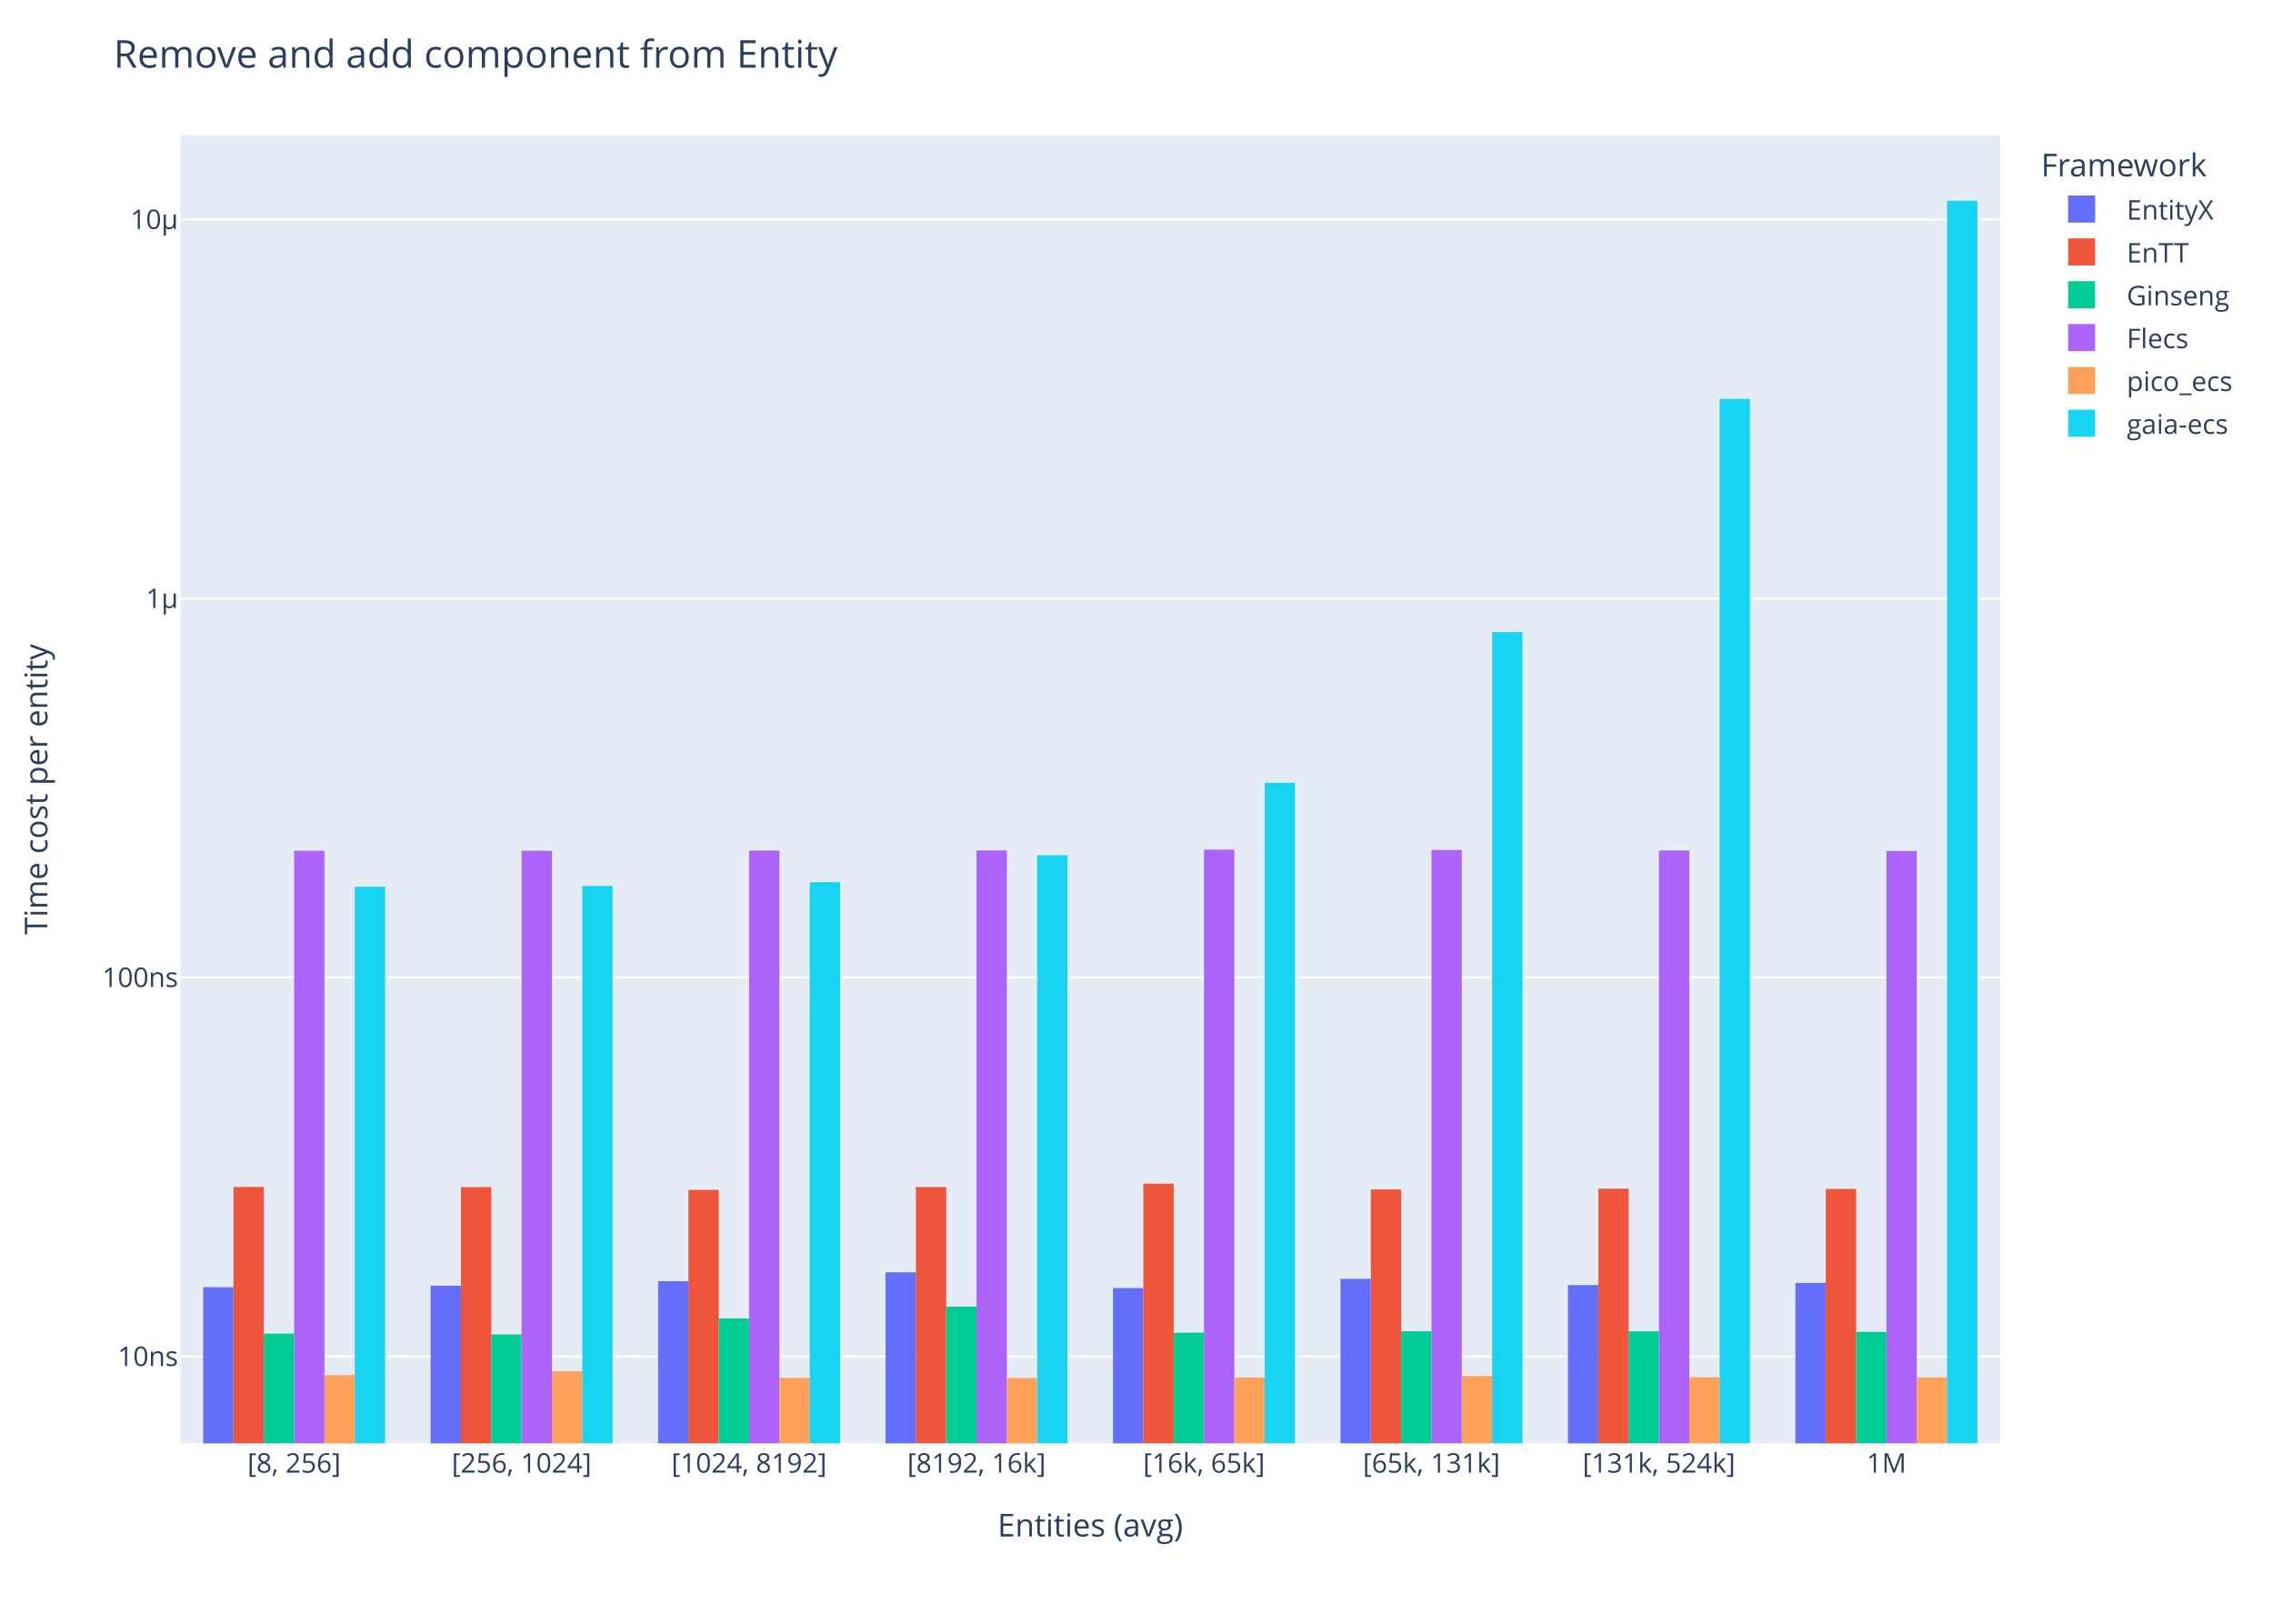
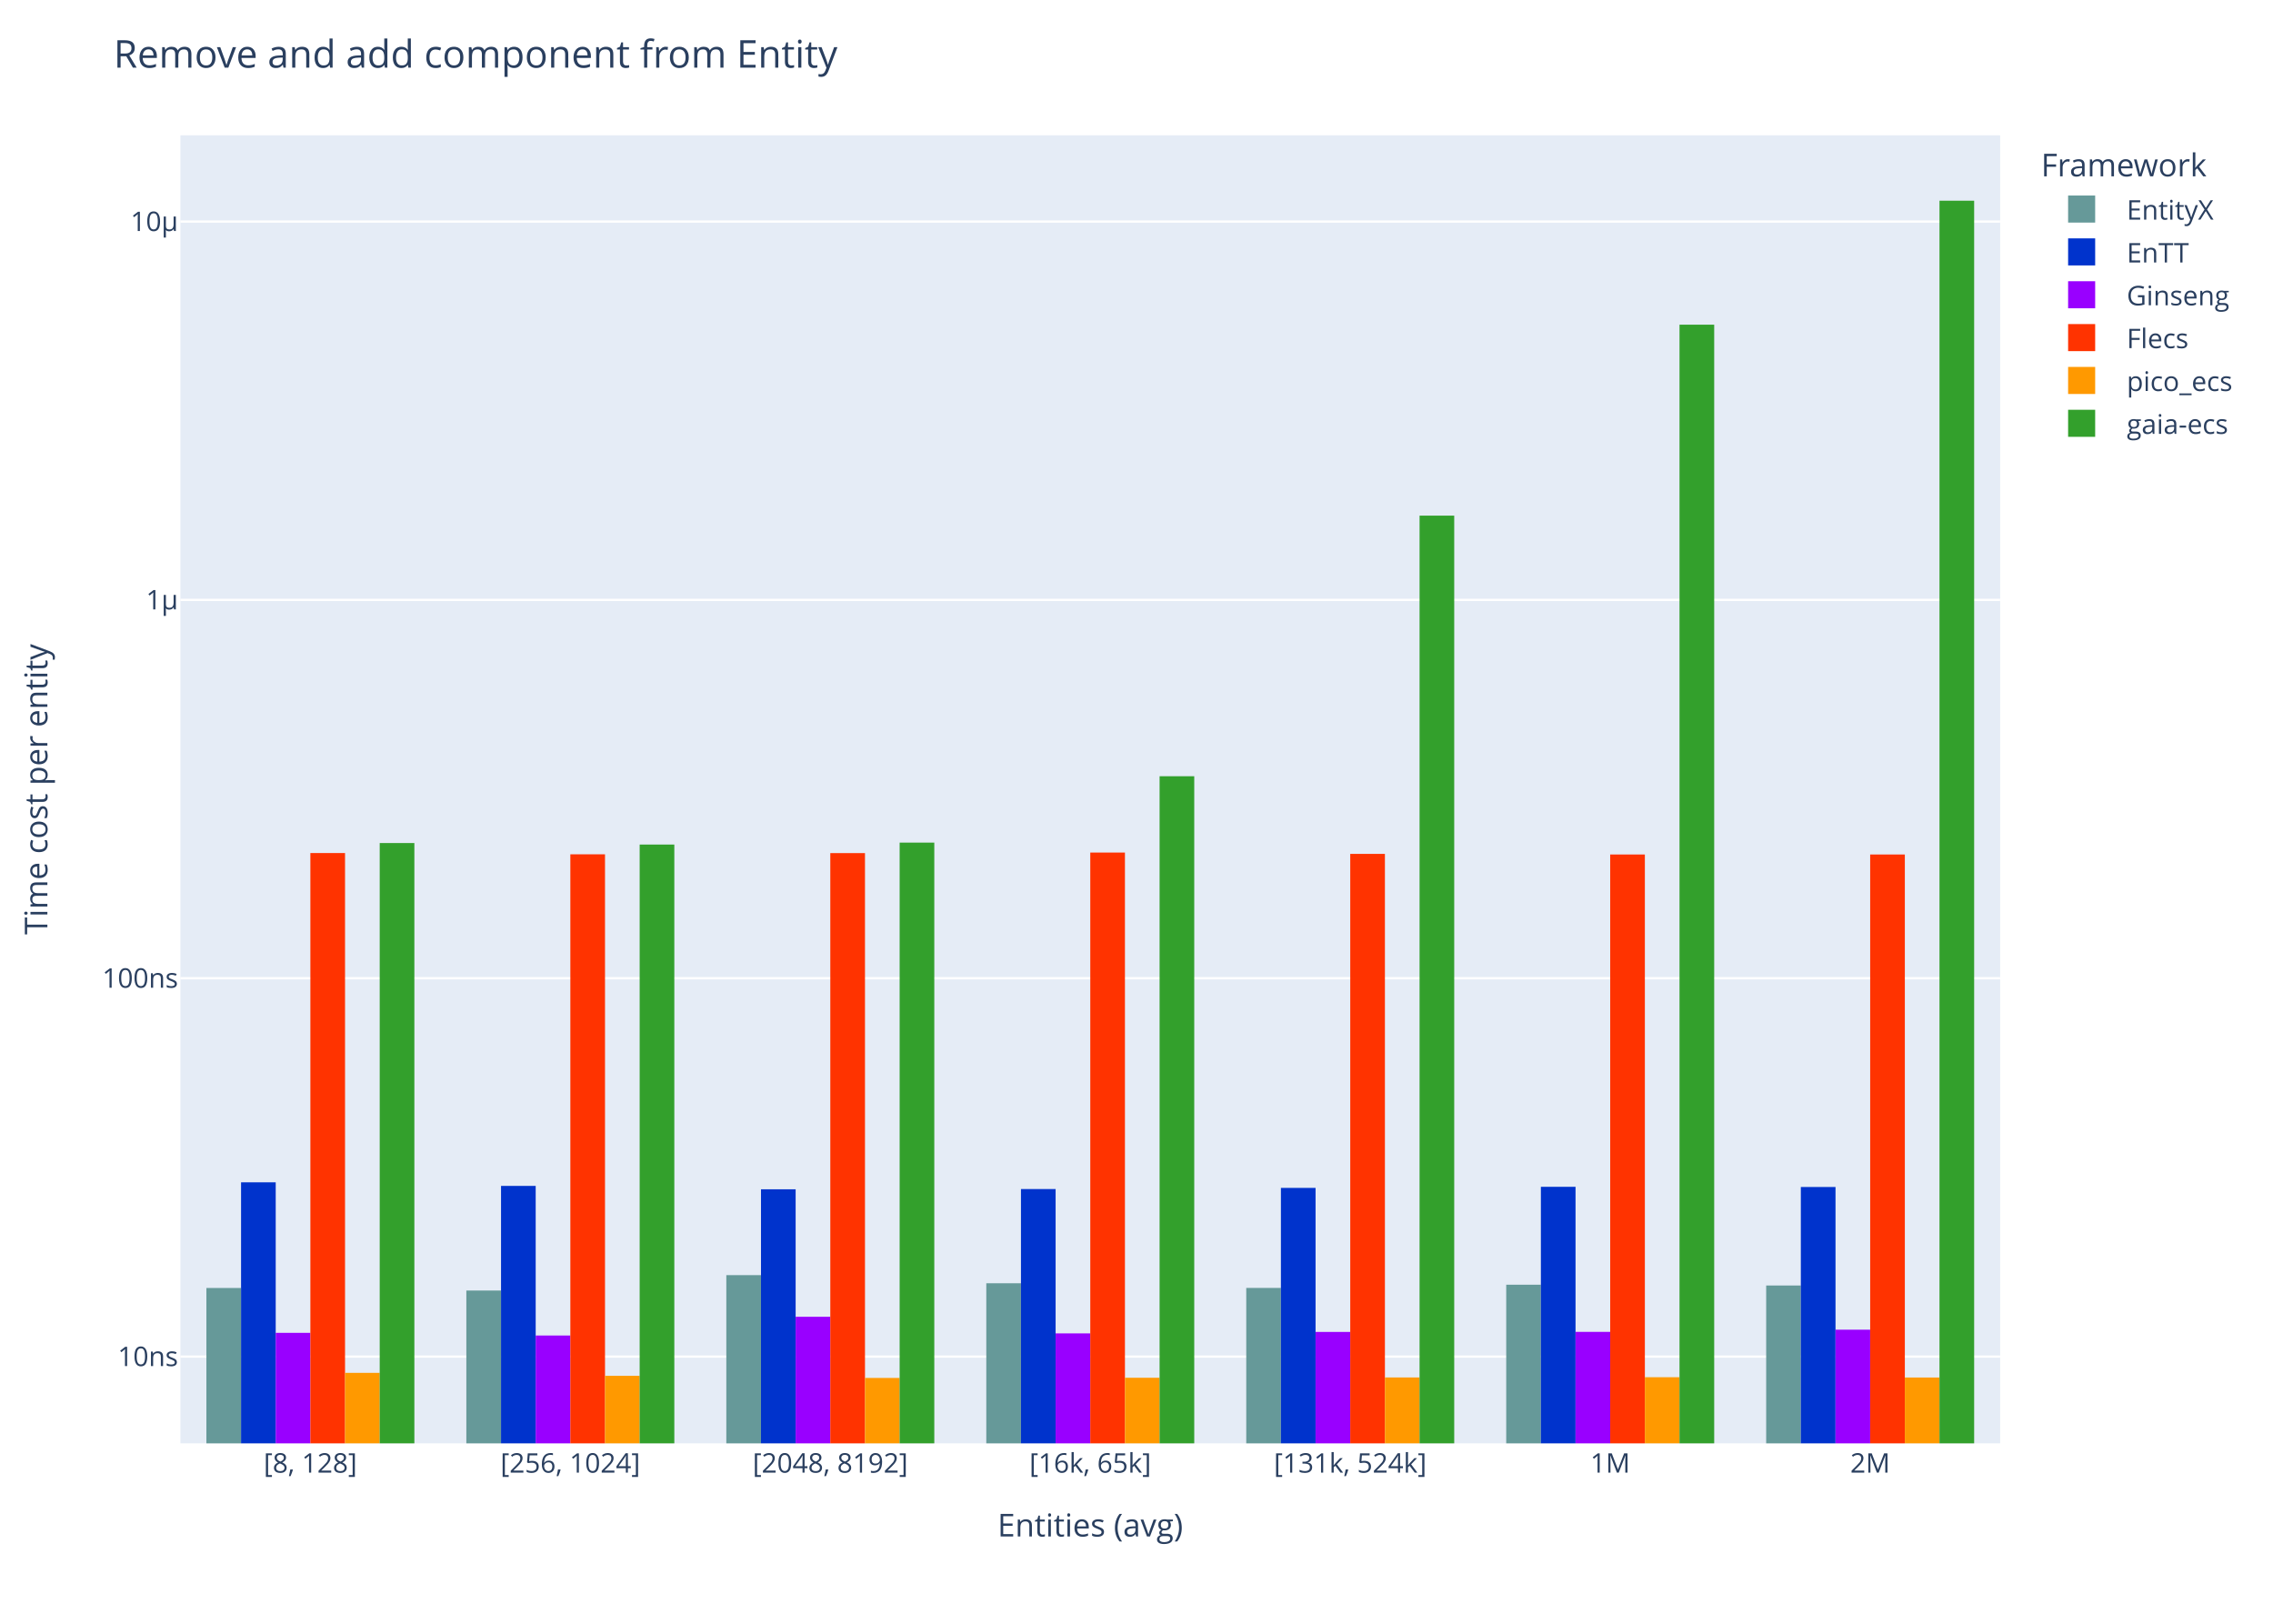
<svg xmlns="http://www.w3.org/2000/svg" class="main-svg" width="1008" height="720" style="" viewBox="0 0 1008 720">
  <rect x="0" y="0" width="1008" height="720" style="fill: rgb(255, 255, 255); fill-opacity: 1;" />
-   <defs id="defs-c29422">
+   <defs id="defs-b2b022">
    <g class="clips">
-       <clipPath id="clipc29422xyplot" class="plotclip">
+       <clipPath id="clipb2b022xyplot" class="plotclip">
        <rect width="807" height="580" />
      </clipPath>
-       <clipPath class="axesclip" id="clipc29422x">
+       <clipPath class="axesclip" id="clipb2b022x">
        <rect x="80" y="0" width="807" height="720" />
      </clipPath>
-       <clipPath class="axesclip" id="clipc29422y">
+       <clipPath class="axesclip" id="clipb2b022y">
        <rect x="0" y="60" width="1008" height="580" />
      </clipPath>
-       <clipPath class="axesclip" id="clipc29422xy">
+       <clipPath class="axesclip" id="clipb2b022xy">
        <rect x="80" y="60" width="807" height="580" />
      </clipPath>
    </g>
    <g class="gradients" />
    <g class="patterns" />
  </defs>
  <g class="bglayer">
    <rect class="bg" x="80" y="60" width="807" height="580" style="fill: rgb(229, 236, 246); fill-opacity: 1; stroke-width: 0;" />
  </g>
  <g class="layer-below">
    <g class="imagelayer" />
    <g class="shapelayer" />
  </g>
  <g class="cartesianlayer">
    <g class="subplot xy">
      <g class="layer-subplot">
        <g class="shapelayer" />
        <g class="imagelayer" />
      </g>
      <g class="minor-gridlayer">
        <g class="x" />
        <g class="y" />
      </g>
      <g class="gridlayer">
        <g class="x" />
        <g class="y">
-           <path class="ygrid crisp" transform="translate(0,601.5)" d="M80,0h807" style="stroke: rgb(255, 255, 255); stroke-opacity: 1; stroke-width: 1px;" />
-           <path class="ygrid crisp" transform="translate(0,433.44)" d="M80,0h807" style="stroke: rgb(255, 255, 255); stroke-opacity: 1; stroke-width: 1px;" />
-           <path class="ygrid crisp" transform="translate(0,265.39)" d="M80,0h807" style="stroke: rgb(255, 255, 255); stroke-opacity: 1; stroke-width: 1px;" />
-           <path class="ygrid crisp" transform="translate(0,97.33)" d="M80,0h807" style="stroke: rgb(255, 255, 255); stroke-opacity: 1; stroke-width: 1px;" />
+           <path class="ygrid crisp" transform="translate(0,601.54)" d="M80,0h807" style="stroke: rgb(255, 255, 255); stroke-opacity: 1; stroke-width: 1px;" />
+           <path class="ygrid crisp" transform="translate(0,433.77)" d="M80,0h807" style="stroke: rgb(255, 255, 255); stroke-opacity: 1; stroke-width: 1px;" />
+           <path class="ygrid crisp" transform="translate(0,266.01)" d="M80,0h807" style="stroke: rgb(255, 255, 255); stroke-opacity: 1; stroke-width: 1px;" />
+           <path class="ygrid crisp" transform="translate(0,98.24)" d="M80,0h807" style="stroke: rgb(255, 255, 255); stroke-opacity: 1; stroke-width: 1px;" />
        </g>
      </g>
      <g class="zerolinelayer" />
      <path class="xlines-below" />
      <path class="ylines-below" />
      <g class="overlines-below" />
      <g class="xaxislayer-below" />
      <g class="yaxislayer-below" />
      <g class="overaxes-below" />
-       <g class="plot" transform="translate(80,60)" clip-path="url(#clipc29422xyplot)">
+       <g class="plot" transform="translate(80,60)" clip-path="url(#clipb2b022xyplot)">
        <g class="barlayer mlayer">
          <g class="trace bars" style="opacity: 1;">
            <g class="points">
              <g class="point">
-                 <path d="M10.09,6090V510.78H23.54V6090Z" style="vector-effect: none; opacity: 1; stroke-width: 0px; fill: rgb(99, 110, 250); fill-opacity: 1;" />
-               </g>
-               <g class="point">
-                 <path d="M110.96,6090V510.13H124.41V6090Z" style="vector-effect: none; opacity: 1; stroke-width: 0px; fill: rgb(99, 110, 250); fill-opacity: 1;" />
-               </g>
-               <g class="point">
-                 <path d="M211.84,6090V508.1H225.29V6090Z" style="vector-effect: none; opacity: 1; stroke-width: 0px; fill: rgb(99, 110, 250); fill-opacity: 1;" />
-               </g>
-               <g class="point">
-                 <path d="M312.71,6090V504.17H326.16V6090Z" style="vector-effect: none; opacity: 1; stroke-width: 0px; fill: rgb(99, 110, 250); fill-opacity: 1;" />
-               </g>
-               <g class="point">
-                 <path d="M413.59,6090V511.15H427.04V6090Z" style="vector-effect: none; opacity: 1; stroke-width: 0px; fill: rgb(99, 110, 250); fill-opacity: 1;" />
-               </g>
-               <g class="point">
-                 <path d="M514.46,6090V507.05H527.91V6090Z" style="vector-effect: none; opacity: 1; stroke-width: 0px; fill: rgb(99, 110, 250); fill-opacity: 1;" />
-               </g>
-               <g class="point">
-                 <path d="M615.34,6090V509.84H628.79V6090Z" style="vector-effect: none; opacity: 1; stroke-width: 0px; fill: rgb(99, 110, 250); fill-opacity: 1;" />
-               </g>
-               <g class="point">
-                 <path d="M716.21,6090V508.88H729.66V6090Z" style="vector-effect: none; opacity: 1; stroke-width: 0px; fill: rgb(99, 110, 250); fill-opacity: 1;" />
-               </g>
-             </g>
-           </g>
-           <g class="trace bars" style="opacity: 1;">
-             <g class="points">
-               <g class="point">
-                 <path d="M23.54,6090V466.31H36.99V6090Z" style="vector-effect: none; opacity: 1; stroke-width: 0px; fill: rgb(239, 85, 59); fill-opacity: 1;" />
-               </g>
-               <g class="point">
-                 <path d="M124.41,6090V466.39H137.86V6090Z" style="vector-effect: none; opacity: 1; stroke-width: 0px; fill: rgb(239, 85, 59); fill-opacity: 1;" />
-               </g>
-               <g class="point">
-                 <path d="M225.29,6090V467.6H238.74V6090Z" style="vector-effect: none; opacity: 1; stroke-width: 0px; fill: rgb(239, 85, 59); fill-opacity: 1;" />
-               </g>
-               <g class="point">
-                 <path d="M326.16,6090V466.37H339.61V6090Z" style="vector-effect: none; opacity: 1; stroke-width: 0px; fill: rgb(239, 85, 59); fill-opacity: 1;" />
-               </g>
-               <g class="point">
-                 <path d="M427.04,6090V464.85H440.49V6090Z" style="vector-effect: none; opacity: 1; stroke-width: 0px; fill: rgb(239, 85, 59); fill-opacity: 1;" />
-               </g>
-               <g class="point">
-                 <path d="M527.91,6090V467.45H541.36V6090Z" style="vector-effect: none; opacity: 1; stroke-width: 0px; fill: rgb(239, 85, 59); fill-opacity: 1;" />
-               </g>
-               <g class="point">
-                 <path d="M628.79,6090V467.09H642.24V6090Z" style="vector-effect: none; opacity: 1; stroke-width: 0px; fill: rgb(239, 85, 59); fill-opacity: 1;" />
-               </g>
-               <g class="point">
-                 <path d="M729.66,6090V467.19H743.11V6090Z" style="vector-effect: none; opacity: 1; stroke-width: 0px; fill: rgb(239, 85, 59); fill-opacity: 1;" />
-               </g>
-             </g>
-           </g>
-           <g class="trace bars" style="opacity: 1;">
-             <g class="points">
-               <g class="point">
-                 <path d="M36.99,6090V531.36H50.44V6090Z" style="vector-effect: none; opacity: 1; stroke-width: 0px; fill: rgb(0, 204, 150); fill-opacity: 1;" />
-               </g>
-               <g class="point">
-                 <path d="M137.86,6090V531.71H151.31V6090Z" style="vector-effect: none; opacity: 1; stroke-width: 0px; fill: rgb(0, 204, 150); fill-opacity: 1;" />
-               </g>
-               <g class="point">
-                 <path d="M238.74,6090V524.6H252.19V6090Z" style="vector-effect: none; opacity: 1; stroke-width: 0px; fill: rgb(0, 204, 150); fill-opacity: 1;" />
-               </g>
-               <g class="point">
-                 <path d="M339.61,6090V519.42H353.06V6090Z" style="vector-effect: none; opacity: 1; stroke-width: 0px; fill: rgb(0, 204, 150); fill-opacity: 1;" />
-               </g>
-               <g class="point">
-                 <path d="M440.49,6090V530.93H453.94V6090Z" style="vector-effect: none; opacity: 1; stroke-width: 0px; fill: rgb(0, 204, 150); fill-opacity: 1;" />
-               </g>
-               <g class="point">
-                 <path d="M541.36,6090V530.28H554.81V6090Z" style="vector-effect: none; opacity: 1; stroke-width: 0px; fill: rgb(0, 204, 150); fill-opacity: 1;" />
-               </g>
-               <g class="point">
-                 <path d="M642.24,6090V530.31H655.69V6090Z" style="vector-effect: none; opacity: 1; stroke-width: 0px; fill: rgb(0, 204, 150); fill-opacity: 1;" />
-               </g>
-               <g class="point">
-                 <path d="M743.11,6090V530.57H756.56V6090Z" style="vector-effect: none; opacity: 1; stroke-width: 0px; fill: rgb(0, 204, 150); fill-opacity: 1;" />
-               </g>
-             </g>
-           </g>
-           <g class="trace bars" style="opacity: 1;">
-             <g class="points">
-               <g class="point">
-                 <path d="M50.44,6090V317.24H63.89V6090Z" style="vector-effect: none; opacity: 1; stroke-width: 0px; fill: rgb(171, 99, 250); fill-opacity: 1;" />
-               </g>
-               <g class="point">
-                 <path d="M151.31,6090V317.26H164.76V6090Z" style="vector-effect: none; opacity: 1; stroke-width: 0px; fill: rgb(171, 99, 250); fill-opacity: 1;" />
-               </g>
-               <g class="point">
-                 <path d="M252.19,6090V317.16H265.64V6090Z" style="vector-effect: none; opacity: 1; stroke-width: 0px; fill: rgb(171, 99, 250); fill-opacity: 1;" />
-               </g>
-               <g class="point">
-                 <path d="M353.06,6090V317.09H366.51V6090Z" style="vector-effect: none; opacity: 1; stroke-width: 0px; fill: rgb(171, 99, 250); fill-opacity: 1;" />
-               </g>
-               <g class="point">
-                 <path d="M453.94,6090V316.76H467.39V6090Z" style="vector-effect: none; opacity: 1; stroke-width: 0px; fill: rgb(171, 99, 250); fill-opacity: 1;" />
-               </g>
-               <g class="point">
-                 <path d="M554.81,6090V316.89H568.26V6090Z" style="vector-effect: none; opacity: 1; stroke-width: 0px; fill: rgb(171, 99, 250); fill-opacity: 1;" />
-               </g>
-               <g class="point">
-                 <path d="M655.69,6090V317.13H669.14V6090Z" style="vector-effect: none; opacity: 1; stroke-width: 0px; fill: rgb(171, 99, 250); fill-opacity: 1;" />
-               </g>
-               <g class="point">
-                 <path d="M756.56,6090V317.34H770.01V6090Z" style="vector-effect: none; opacity: 1; stroke-width: 0px; fill: rgb(171, 99, 250); fill-opacity: 1;" />
-               </g>
-             </g>
-           </g>
-           <g class="trace bars" style="opacity: 1;">
-             <g class="points">
-               <g class="point">
-                 <path d="M63.89,6090V549.77H77.34V6090Z" style="vector-effect: none; opacity: 1; stroke-width: 0px; fill: rgb(255, 161, 90); fill-opacity: 1;" />
-               </g>
-               <g class="point">
-                 <path d="M164.76,6090V548.05H178.21V6090Z" style="vector-effect: none; opacity: 1; stroke-width: 0px; fill: rgb(255, 161, 90); fill-opacity: 1;" />
-               </g>
-               <g class="point">
-                 <path d="M265.64,6090V550.99H279.09V6090Z" style="vector-effect: none; opacity: 1; stroke-width: 0px; fill: rgb(255, 161, 90); fill-opacity: 1;" />
-               </g>
-               <g class="point">
-                 <path d="M366.51,6090V551H379.96V6090Z" style="vector-effect: none; opacity: 1; stroke-width: 0px; fill: rgb(255, 161, 90); fill-opacity: 1;" />
-               </g>
-               <g class="point">
-                 <path d="M467.39,6090V550.85H480.84V6090Z" style="vector-effect: none; opacity: 1; stroke-width: 0px; fill: rgb(255, 161, 90); fill-opacity: 1;" />
-               </g>
-               <g class="point">
-                 <path d="M568.26,6090V550.16H581.71V6090Z" style="vector-effect: none; opacity: 1; stroke-width: 0px; fill: rgb(255, 161, 90); fill-opacity: 1;" />
-               </g>
-               <g class="point">
-                 <path d="M669.14,6090V550.69H682.59V6090Z" style="vector-effect: none; opacity: 1; stroke-width: 0px; fill: rgb(255, 161, 90); fill-opacity: 1;" />
-               </g>
-               <g class="point">
-                 <path d="M770.01,6090V550.76H783.46V6090Z" style="vector-effect: none; opacity: 1; stroke-width: 0px; fill: rgb(255, 161, 90); fill-opacity: 1;" />
-               </g>
-             </g>
-           </g>
-           <g class="trace bars" style="opacity: 1;">
-             <g class="points">
-               <g class="point">
-                 <path d="M77.34,6090V333.21H90.79V6090Z" style="vector-effect: none; opacity: 1; stroke-width: 0px; fill: rgb(25, 211, 243); fill-opacity: 1;" />
-               </g>
-               <g class="point">
-                 <path d="M178.21,6090V332.85H191.66V6090Z" style="vector-effect: none; opacity: 1; stroke-width: 0px; fill: rgb(25, 211, 243); fill-opacity: 1;" />
-               </g>
-               <g class="point">
-                 <path d="M279.09,6090V331.19H292.54V6090Z" style="vector-effect: none; opacity: 1; stroke-width: 0px; fill: rgb(25, 211, 243); fill-opacity: 1;" />
-               </g>
-               <g class="point">
-                 <path d="M379.96,6090V319.23H393.41V6090Z" style="vector-effect: none; opacity: 1; stroke-width: 0px; fill: rgb(25, 211, 243); fill-opacity: 1;" />
-               </g>
-               <g class="point">
-                 <path d="M480.84,6090V287.11H494.29V6090Z" style="vector-effect: none; opacity: 1; stroke-width: 0px; fill: rgb(25, 211, 243); fill-opacity: 1;" />
-               </g>
-               <g class="point">
-                 <path d="M581.71,6090V220.29H595.16V6090Z" style="vector-effect: none; opacity: 1; stroke-width: 0px; fill: rgb(25, 211, 243); fill-opacity: 1;" />
-               </g>
-               <g class="point">
-                 <path d="M682.59,6090V116.87H696.04V6090Z" style="vector-effect: none; opacity: 1; stroke-width: 0px; fill: rgb(25, 211, 243); fill-opacity: 1;" />
-               </g>
-               <g class="point">
-                 <path d="M783.46,6090V29H796.91V6090Z" style="vector-effect: none; opacity: 1; stroke-width: 0px; fill: rgb(25, 211, 243); fill-opacity: 1;" />
+                 <path d="M11.53,6090V511.13H26.9V6090Z" style="vector-effect: none; opacity: 1; stroke-width: 0px; fill: rgb(102, 153, 153); fill-opacity: 1;" />
+               </g>
+               <g class="point">
+                 <path d="M126.81,6090V512.24H142.19V6090Z" style="vector-effect: none; opacity: 1; stroke-width: 0px; fill: rgb(102, 153, 153); fill-opacity: 1;" />
+               </g>
+               <g class="point">
+                 <path d="M242.1,6090V505.42H257.47V6090Z" style="vector-effect: none; opacity: 1; stroke-width: 0px; fill: rgb(102, 153, 153); fill-opacity: 1;" />
+               </g>
+               <g class="point">
+                 <path d="M357.39,6090V509.02H372.76V6090Z" style="vector-effect: none; opacity: 1; stroke-width: 0px; fill: rgb(102, 153, 153); fill-opacity: 1;" />
+               </g>
+               <g class="point">
+                 <path d="M472.67,6090V511.08H488.04V6090Z" style="vector-effect: none; opacity: 1; stroke-width: 0px; fill: rgb(102, 153, 153); fill-opacity: 1;" />
+               </g>
+               <g class="point">
+                 <path d="M587.96,6090V509.66H603.33V6090Z" style="vector-effect: none; opacity: 1; stroke-width: 0px; fill: rgb(102, 153, 153); fill-opacity: 1;" />
+               </g>
+               <g class="point">
+                 <path d="M703.24,6090V510.03H718.61V6090Z" style="vector-effect: none; opacity: 1; stroke-width: 0px; fill: rgb(102, 153, 153); fill-opacity: 1;" />
+               </g>
+             </g>
+           </g>
+           <g class="trace bars" style="opacity: 1;">
+             <g class="points">
+               <g class="point">
+                 <path d="M26.9,6090V464.26H42.27V6090Z" style="vector-effect: none; opacity: 1; stroke-width: 0px; fill: rgb(0, 51, 204); fill-opacity: 1;" />
+               </g>
+               <g class="point">
+                 <path d="M142.19,6090V465.85H157.56V6090Z" style="vector-effect: none; opacity: 1; stroke-width: 0px; fill: rgb(0, 51, 204); fill-opacity: 1;" />
+               </g>
+               <g class="point">
+                 <path d="M257.47,6090V467.37H272.84V6090Z" style="vector-effect: none; opacity: 1; stroke-width: 0px; fill: rgb(0, 51, 204); fill-opacity: 1;" />
+               </g>
+               <g class="point">
+                 <path d="M372.76,6090V467.24H388.13V6090Z" style="vector-effect: none; opacity: 1; stroke-width: 0px; fill: rgb(0, 51, 204); fill-opacity: 1;" />
+               </g>
+               <g class="point">
+                 <path d="M488.04,6090V466.75H503.41V6090Z" style="vector-effect: none; opacity: 1; stroke-width: 0px; fill: rgb(0, 51, 204); fill-opacity: 1;" />
+               </g>
+               <g class="point">
+                 <path d="M603.33,6090V466.25H618.7V6090Z" style="vector-effect: none; opacity: 1; stroke-width: 0px; fill: rgb(0, 51, 204); fill-opacity: 1;" />
+               </g>
+               <g class="point">
+                 <path d="M718.61,6090V466.33H733.99V6090Z" style="vector-effect: none; opacity: 1; stroke-width: 0px; fill: rgb(0, 51, 204); fill-opacity: 1;" />
+               </g>
+             </g>
+           </g>
+           <g class="trace bars" style="opacity: 1;">
+             <g class="points">
+               <g class="point">
+                 <path d="M42.27,6090V531.01H57.64V6090Z" style="vector-effect: none; opacity: 1; stroke-width: 0px; fill: rgb(153, 0, 255); fill-opacity: 1;" />
+               </g>
+               <g class="point">
+                 <path d="M157.56,6090V532.19H172.93V6090Z" style="vector-effect: none; opacity: 1; stroke-width: 0px; fill: rgb(153, 0, 255); fill-opacity: 1;" />
+               </g>
+               <g class="point">
+                 <path d="M272.84,6090V523.88H288.21V6090Z" style="vector-effect: none; opacity: 1; stroke-width: 0px; fill: rgb(153, 0, 255); fill-opacity: 1;" />
+               </g>
+               <g class="point">
+                 <path d="M388.13,6090V531.26H403.5V6090Z" style="vector-effect: none; opacity: 1; stroke-width: 0px; fill: rgb(153, 0, 255); fill-opacity: 1;" />
+               </g>
+               <g class="point">
+                 <path d="M503.41,6090V530.61H518.79V6090Z" style="vector-effect: none; opacity: 1; stroke-width: 0px; fill: rgb(153, 0, 255); fill-opacity: 1;" />
+               </g>
+               <g class="point">
+                 <path d="M618.7,6090V530.57H634.07V6090Z" style="vector-effect: none; opacity: 1; stroke-width: 0px; fill: rgb(153, 0, 255); fill-opacity: 1;" />
+               </g>
+               <g class="point">
+                 <path d="M733.99,6090V529.62H749.36V6090Z" style="vector-effect: none; opacity: 1; stroke-width: 0px; fill: rgb(153, 0, 255); fill-opacity: 1;" />
+               </g>
+             </g>
+           </g>
+           <g class="trace bars" style="opacity: 1;">
+             <g class="points">
+               <g class="point">
+                 <path d="M57.64,6090V318.25H73.01V6090Z" style="vector-effect: none; opacity: 1; stroke-width: 0px; fill: rgb(255, 51, 0); fill-opacity: 1;" />
+               </g>
+               <g class="point">
+                 <path d="M172.93,6090V318.83H188.3V6090Z" style="vector-effect: none; opacity: 1; stroke-width: 0px; fill: rgb(255, 51, 0); fill-opacity: 1;" />
+               </g>
+               <g class="point">
+                 <path d="M288.21,6090V318.27H303.59V6090Z" style="vector-effect: none; opacity: 1; stroke-width: 0px; fill: rgb(255, 51, 0); fill-opacity: 1;" />
+               </g>
+               <g class="point">
+                 <path d="M403.5,6090V318.03H418.87V6090Z" style="vector-effect: none; opacity: 1; stroke-width: 0px; fill: rgb(255, 51, 0); fill-opacity: 1;" />
+               </g>
+               <g class="point">
+                 <path d="M518.79,6090V318.64H534.16V6090Z" style="vector-effect: none; opacity: 1; stroke-width: 0px; fill: rgb(255, 51, 0); fill-opacity: 1;" />
+               </g>
+               <g class="point">
+                 <path d="M634.07,6090V318.9H649.44V6090Z" style="vector-effect: none; opacity: 1; stroke-width: 0px; fill: rgb(255, 51, 0); fill-opacity: 1;" />
+               </g>
+               <g class="point">
+                 <path d="M749.36,6090V318.9H764.73V6090Z" style="vector-effect: none; opacity: 1; stroke-width: 0px; fill: rgb(255, 51, 0); fill-opacity: 1;" />
+               </g>
+             </g>
+           </g>
+           <g class="trace bars" style="opacity: 1;">
+             <g class="points">
+               <g class="point">
+                 <path d="M73.01,6090V548.75H88.39V6090Z" style="vector-effect: none; opacity: 1; stroke-width: 0px; fill: rgb(255, 153, 0); fill-opacity: 1;" />
+               </g>
+               <g class="point">
+                 <path d="M188.3,6090V550.08H203.67V6090Z" style="vector-effect: none; opacity: 1; stroke-width: 0px; fill: rgb(255, 153, 0); fill-opacity: 1;" />
+               </g>
+               <g class="point">
+                 <path d="M303.59,6090V551H318.96V6090Z" style="vector-effect: none; opacity: 1; stroke-width: 0px; fill: rgb(255, 153, 0); fill-opacity: 1;" />
+               </g>
+               <g class="point">
+                 <path d="M418.87,6090V550.92H434.24V6090Z" style="vector-effect: none; opacity: 1; stroke-width: 0px; fill: rgb(255, 153, 0); fill-opacity: 1;" />
+               </g>
+               <g class="point">
+                 <path d="M534.16,6090V550.8H549.53V6090Z" style="vector-effect: none; opacity: 1; stroke-width: 0px; fill: rgb(255, 153, 0); fill-opacity: 1;" />
+               </g>
+               <g class="point">
+                 <path d="M649.44,6090V550.7H664.81V6090Z" style="vector-effect: none; opacity: 1; stroke-width: 0px; fill: rgb(255, 153, 0); fill-opacity: 1;" />
+               </g>
+               <g class="point">
+                 <path d="M764.73,6090V550.81H780.1V6090Z" style="vector-effect: none; opacity: 1; stroke-width: 0px; fill: rgb(255, 153, 0); fill-opacity: 1;" />
+               </g>
+             </g>
+           </g>
+           <g class="trace bars" style="opacity: 1;">
+             <g class="points">
+               <g class="point">
+                 <path d="M88.39,6090V313.82H103.76V6090Z" style="vector-effect: none; opacity: 1; stroke-width: 0px; fill: rgb(51, 160, 44); fill-opacity: 1;" />
+               </g>
+               <g class="point">
+                 <path d="M203.67,6090V314.48H219.04V6090Z" style="vector-effect: none; opacity: 1; stroke-width: 0px; fill: rgb(51, 160, 44); fill-opacity: 1;" />
+               </g>
+               <g class="point">
+                 <path d="M318.96,6090V313.62H334.33V6090Z" style="vector-effect: none; opacity: 1; stroke-width: 0px; fill: rgb(51, 160, 44); fill-opacity: 1;" />
+               </g>
+               <g class="point">
+                 <path d="M434.24,6090V284.19H449.61V6090Z" style="vector-effect: none; opacity: 1; stroke-width: 0px; fill: rgb(51, 160, 44); fill-opacity: 1;" />
+               </g>
+               <g class="point">
+                 <path d="M549.53,6090V168.64H564.9V6090Z" style="vector-effect: none; opacity: 1; stroke-width: 0px; fill: rgb(51, 160, 44); fill-opacity: 1;" />
+               </g>
+               <g class="point">
+                 <path d="M664.81,6090V83.96H680.19V6090Z" style="vector-effect: none; opacity: 1; stroke-width: 0px; fill: rgb(51, 160, 44); fill-opacity: 1;" />
+               </g>
+               <g class="point">
+                 <path d="M780.1,6090V29H795.47V6090Z" style="vector-effect: none; opacity: 1; stroke-width: 0px; fill: rgb(51, 160, 44); fill-opacity: 1;" />
              </g>
            </g>
          </g>
        </g>
      </g>
      <g class="overplot" />
      <path class="xlines-above crisp" d="M0,0" style="fill: none;" />
      <path class="ylines-above crisp" d="M0,0" style="fill: none;" />
      <g class="overlines-above" />
      <g class="xaxislayer-above">
        <g class="xtick">
-           <text text-anchor="middle" x="0" y="653" transform="translate(130.44,0)" style="font-family: 'Open Sans', verdana, arial, sans-serif; font-size: 12px; fill: rgb(42, 63, 95); fill-opacity: 1; white-space: pre; opacity: 1;">[8, 256]</text>
-         </g>
-         <g class="xtick">
-           <text text-anchor="middle" x="0" y="653" transform="translate(231.31,0)" style="font-family: 'Open Sans', verdana, arial, sans-serif; font-size: 12px; fill: rgb(42, 63, 95); fill-opacity: 1; white-space: pre; opacity: 1;">[256, 1024]</text>
-         </g>
-         <g class="xtick">
-           <text text-anchor="middle" x="0" y="653" transform="translate(332.19,0)" style="font-family: 'Open Sans', verdana, arial, sans-serif; font-size: 12px; fill: rgb(42, 63, 95); fill-opacity: 1; white-space: pre; opacity: 1;">[1024, 8192]</text>
-         </g>
-         <g class="xtick">
-           <text text-anchor="middle" x="0" y="653" transform="translate(433.06,0)" style="font-family: 'Open Sans', verdana, arial, sans-serif; font-size: 12px; fill: rgb(42, 63, 95); fill-opacity: 1; white-space: pre; opacity: 1;">[8192, 16k]</text>
-         </g>
-         <g class="xtick">
-           <text text-anchor="middle" x="0" y="653" transform="translate(533.94,0)" style="font-family: 'Open Sans', verdana, arial, sans-serif; font-size: 12px; fill: rgb(42, 63, 95); fill-opacity: 1; white-space: pre; opacity: 1;">[16k, 65k]</text>
-         </g>
-         <g class="xtick">
-           <text text-anchor="middle" x="0" y="653" transform="translate(634.81,0)" style="font-family: 'Open Sans', verdana, arial, sans-serif; font-size: 12px; fill: rgb(42, 63, 95); fill-opacity: 1; white-space: pre; opacity: 1;">[65k, 131k]</text>
-         </g>
-         <g class="xtick">
-           <text text-anchor="middle" x="0" y="653" transform="translate(735.69,0)" style="font-family: 'Open Sans', verdana, arial, sans-serif; font-size: 12px; fill: rgb(42, 63, 95); fill-opacity: 1; white-space: pre; opacity: 1;">[131k, 524k]</text>
-         </g>
-         <g class="xtick">
-           <text text-anchor="middle" x="0" y="653" transform="translate(836.56,0)" style="font-family: 'Open Sans', verdana, arial, sans-serif; font-size: 12px; fill: rgb(42, 63, 95); fill-opacity: 1; white-space: pre; opacity: 1;">1M</text>
+           <text text-anchor="middle" x="0" y="653" transform="translate(137.64,0)" style="font-family: 'Open Sans', verdana, arial, sans-serif; font-size: 12px; fill: rgb(42, 63, 95); fill-opacity: 1; white-space: pre; opacity: 1;">[8, 128]</text>
+         </g>
+         <g class="xtick">
+           <text text-anchor="middle" x="0" y="653" transform="translate(252.93,0)" style="font-family: 'Open Sans', verdana, arial, sans-serif; font-size: 12px; fill: rgb(42, 63, 95); fill-opacity: 1; white-space: pre; opacity: 1;">[256, 1024]</text>
+         </g>
+         <g class="xtick">
+           <text text-anchor="middle" x="0" y="653" transform="translate(368.21,0)" style="font-family: 'Open Sans', verdana, arial, sans-serif; font-size: 12px; fill: rgb(42, 63, 95); fill-opacity: 1; white-space: pre; opacity: 1;">[2048, 8192]</text>
+         </g>
+         <g class="xtick">
+           <text text-anchor="middle" x="0" y="653" transform="translate(483.5,0)" style="font-family: 'Open Sans', verdana, arial, sans-serif; font-size: 12px; fill: rgb(42, 63, 95); fill-opacity: 1; white-space: pre; opacity: 1;">[16k, 65k]</text>
+         </g>
+         <g class="xtick">
+           <text text-anchor="middle" x="0" y="653" transform="translate(598.79,0)" style="font-family: 'Open Sans', verdana, arial, sans-serif; font-size: 12px; fill: rgb(42, 63, 95); fill-opacity: 1; white-space: pre; opacity: 1;">[131k, 524k]</text>
+         </g>
+         <g class="xtick">
+           <text text-anchor="middle" x="0" y="653" transform="translate(714.07,0)" style="font-family: 'Open Sans', verdana, arial, sans-serif; font-size: 12px; fill: rgb(42, 63, 95); fill-opacity: 1; white-space: pre; opacity: 1;">1M</text>
+         </g>
+         <g class="xtick">
+           <text text-anchor="middle" x="0" y="653" transform="translate(829.36,0)" style="font-family: 'Open Sans', verdana, arial, sans-serif; font-size: 12px; fill: rgb(42, 63, 95); fill-opacity: 1; white-space: pre; opacity: 1;">2M</text>
        </g>
      </g>
      <g class="yaxislayer-above">
        <g class="ytick">
-           <text text-anchor="end" x="79" y="4.2" transform="translate(0,601.5)" style="font-family: 'Open Sans', verdana, arial, sans-serif; font-size: 12px; fill: rgb(42, 63, 95); fill-opacity: 1; white-space: pre; opacity: 1;">10ns</text>
+           <text text-anchor="end" x="79" y="4.2" transform="translate(0,601.54)" style="font-family: 'Open Sans', verdana, arial, sans-serif; font-size: 12px; fill: rgb(42, 63, 95); fill-opacity: 1; white-space: pre; opacity: 1;">10ns</text>
        </g>
        <g class="ytick">
-           <text text-anchor="end" x="79" y="4.2" style="font-family: 'Open Sans', verdana, arial, sans-serif; font-size: 12px; fill: rgb(42, 63, 95); fill-opacity: 1; white-space: pre; opacity: 1;" transform="translate(0,433.44)">100ns</text>
+           <text text-anchor="end" x="79" y="4.2" style="font-family: 'Open Sans', verdana, arial, sans-serif; font-size: 12px; fill: rgb(42, 63, 95); fill-opacity: 1; white-space: pre; opacity: 1;" transform="translate(0,433.77)">100ns</text>
        </g>
        <g class="ytick">
-           <text text-anchor="end" x="79" y="4.2" style="font-family: 'Open Sans', verdana, arial, sans-serif; font-size: 12px; fill: rgb(42, 63, 95); fill-opacity: 1; white-space: pre; opacity: 1;" transform="translate(0,265.39)">1µ</text>
+           <text text-anchor="end" x="79" y="4.2" style="font-family: 'Open Sans', verdana, arial, sans-serif; font-size: 12px; fill: rgb(42, 63, 95); fill-opacity: 1; white-space: pre; opacity: 1;" transform="translate(0,266.01)">1µ</text>
        </g>
        <g class="ytick">
-           <text text-anchor="end" x="79" y="4.2" style="font-family: 'Open Sans', verdana, arial, sans-serif; font-size: 12px; fill: rgb(42, 63, 95); fill-opacity: 1; white-space: pre; opacity: 1;" transform="translate(0,97.33)">10µ</text>
+           <text text-anchor="end" x="79" y="4.2" style="font-family: 'Open Sans', verdana, arial, sans-serif; font-size: 12px; fill: rgb(42, 63, 95); fill-opacity: 1; white-space: pre; opacity: 1;" transform="translate(0,98.24)">10µ</text>
        </g>
      </g>
      <g class="overaxes-above" />
    </g>
  </g>
  <g class="polarlayer" />
  <g class="smithlayer" />
  <g class="ternarylayer" />
  <g class="geolayer" />
  <g class="funnelarealayer" />
  <g class="pielayer" />
  <g class="iciclelayer" />
  <g class="treemaplayer" />
  <g class="sunburstlayer" />
  <g class="glimages" />
-   <defs id="topdefs-c29422">
+   <defs id="topdefs-b2b022">
    <g class="clips" />
-     <clipPath id="legendc29422">
+     <clipPath id="legendb2b022">
      <rect width="93" height="143" x="0" y="0" />
    </clipPath>
  </defs>
  <g class="layer-above">
    <g class="imagelayer" />
    <g class="shapelayer" />
  </g>
  <g class="infolayer">
    <g class="legend" pointer-events="all" transform="translate(903.14,60)">
      <rect class="bg" shape-rendering="crispEdges" width="93" height="143" x="0" y="0" style="stroke: rgb(68, 68, 68); stroke-opacity: 1; fill: rgb(255, 255, 255); fill-opacity: 1; stroke-width: 0px;" />
-       <g class="scrollbox" transform="" clip-path="url(#legendc29422)">
+       <g class="scrollbox" transform="" clip-path="url(#legendb2b022)">
        <text class="legendtitletext" text-anchor="start" x="2" y="18.2" style="font-family: 'Open Sans', verdana, arial, sans-serif; font-size: 14px; fill: rgb(42, 63, 95); fill-opacity: 1; white-space: pre;">Framework</text>
        <g class="groups" transform="">
          <g class="traces" transform="translate(0,32.7)" style="opacity: 1;">
            <text class="legendtext" text-anchor="start" x="40" y="4.68" style="font-family: 'Open Sans', verdana, arial, sans-serif; font-size: 12px; fill: rgb(42, 63, 95); fill-opacity: 1; white-space: pre;">EntityX</text>
            <g class="layers" style="opacity: 1;">
              <g class="legendfill" />
              <g class="legendlines" />
              <g class="legendsymbols">
                <g class="legendpoints">
-                   <path class="legendundefined" d="M6,6H-6V-6H6Z" transform="translate(20,0)" style="stroke-width: 0px; fill: rgb(99, 110, 250); fill-opacity: 1;" />
+                   <path class="legendundefined" d="M6,6H-6V-6H6Z" transform="translate(20,0)" style="stroke-width: 0px; fill: rgb(102, 153, 153); fill-opacity: 1;" />
                </g>
              </g>
            </g>
            <rect class="legendtoggle" x="0" y="-9.5" width="87.188" height="19" style="fill: rgb(0, 0, 0); fill-opacity: 0;" />
          </g>
        </g>
        <g class="groups" transform="">
          <g class="traces" transform="translate(0,51.7)" style="opacity: 1;">
            <text class="legendtext" text-anchor="start" x="40" y="4.68" style="font-family: 'Open Sans', verdana, arial, sans-serif; font-size: 12px; fill: rgb(42, 63, 95); fill-opacity: 1; white-space: pre;">EnTT</text>
            <g class="layers" style="opacity: 1;">
              <g class="legendfill" />
              <g class="legendlines" />
              <g class="legendsymbols">
                <g class="legendpoints">
-                   <path class="legendundefined" d="M6,6H-6V-6H6Z" transform="translate(20,0)" style="stroke-width: 0px; fill: rgb(239, 85, 59); fill-opacity: 1;" />
+                   <path class="legendundefined" d="M6,6H-6V-6H6Z" transform="translate(20,0)" style="stroke-width: 0px; fill: rgb(0, 51, 204); fill-opacity: 1;" />
                </g>
              </g>
            </g>
            <rect class="legendtoggle" x="0" y="-9.5" width="87.188" height="19" style="fill: rgb(0, 0, 0); fill-opacity: 0;" />
          </g>
        </g>
        <g class="groups" transform="">
          <g class="traces" transform="translate(0,70.7)" style="opacity: 1;">
            <text class="legendtext" text-anchor="start" x="40" y="4.68" style="font-family: 'Open Sans', verdana, arial, sans-serif; font-size: 12px; fill: rgb(42, 63, 95); fill-opacity: 1; white-space: pre;">Ginseng</text>
            <g class="layers" style="opacity: 1;">
              <g class="legendfill" />
              <g class="legendlines" />
              <g class="legendsymbols">
                <g class="legendpoints">
-                   <path class="legendundefined" d="M6,6H-6V-6H6Z" transform="translate(20,0)" style="stroke-width: 0px; fill: rgb(0, 204, 150); fill-opacity: 1;" />
+                   <path class="legendundefined" d="M6,6H-6V-6H6Z" transform="translate(20,0)" style="stroke-width: 0px; fill: rgb(153, 0, 255); fill-opacity: 1;" />
                </g>
              </g>
            </g>
            <rect class="legendtoggle" x="0" y="-9.5" width="87.188" height="19" style="fill: rgb(0, 0, 0); fill-opacity: 0;" />
          </g>
        </g>
        <g class="groups" transform="">
          <g class="traces" transform="translate(0,89.7)" style="opacity: 1;">
            <text class="legendtext" text-anchor="start" x="40" y="4.68" style="font-family: 'Open Sans', verdana, arial, sans-serif; font-size: 12px; fill: rgb(42, 63, 95); fill-opacity: 1; white-space: pre;">Flecs</text>
            <g class="layers" style="opacity: 1;">
              <g class="legendfill" />
              <g class="legendlines" />
              <g class="legendsymbols">
                <g class="legendpoints">
-                   <path class="legendundefined" d="M6,6H-6V-6H6Z" transform="translate(20,0)" style="stroke-width: 0px; fill: rgb(171, 99, 250); fill-opacity: 1;" />
+                   <path class="legendundefined" d="M6,6H-6V-6H6Z" transform="translate(20,0)" style="stroke-width: 0px; fill: rgb(255, 51, 0); fill-opacity: 1;" />
                </g>
              </g>
            </g>
            <rect class="legendtoggle" x="0" y="-9.5" width="87.188" height="19" style="fill: rgb(0, 0, 0); fill-opacity: 0;" />
          </g>
        </g>
        <g class="groups" transform="">
          <g class="traces" transform="translate(0,108.7)" style="opacity: 1;">
            <text class="legendtext" text-anchor="start" x="40" y="4.68" style="font-family: 'Open Sans', verdana, arial, sans-serif; font-size: 12px; fill: rgb(42, 63, 95); fill-opacity: 1; white-space: pre;">pico_ecs</text>
            <g class="layers" style="opacity: 1;">
              <g class="legendfill" />
              <g class="legendlines" />
              <g class="legendsymbols">
                <g class="legendpoints">
-                   <path class="legendundefined" d="M6,6H-6V-6H6Z" transform="translate(20,0)" style="stroke-width: 0px; fill: rgb(255, 161, 90); fill-opacity: 1;" />
+                   <path class="legendundefined" d="M6,6H-6V-6H6Z" transform="translate(20,0)" style="stroke-width: 0px; fill: rgb(255, 153, 0); fill-opacity: 1;" />
                </g>
              </g>
            </g>
            <rect class="legendtoggle" x="0" y="-9.5" width="87.188" height="19" style="fill: rgb(0, 0, 0); fill-opacity: 0;" />
          </g>
        </g>
        <g class="groups" transform="">
          <g class="traces" transform="translate(0,127.7)" style="opacity: 1;">
            <text class="legendtext" text-anchor="start" x="40" y="4.68" style="font-family: 'Open Sans', verdana, arial, sans-serif; font-size: 12px; fill: rgb(42, 63, 95); fill-opacity: 1; white-space: pre;">gaia-ecs</text>
            <g class="layers" style="opacity: 1;">
              <g class="legendfill" />
              <g class="legendlines" />
              <g class="legendsymbols">
                <g class="legendpoints">
-                   <path class="legendundefined" d="M6,6H-6V-6H6Z" transform="translate(20,0)" style="stroke-width: 0px; fill: rgb(25, 211, 243); fill-opacity: 1;" />
+                   <path class="legendundefined" d="M6,6H-6V-6H6Z" transform="translate(20,0)" style="stroke-width: 0px; fill: rgb(51, 160, 44); fill-opacity: 1;" />
                </g>
              </g>
            </g>
            <rect class="legendtoggle" x="0" y="-9.5" width="87.188" height="19" style="fill: rgb(0, 0, 0); fill-opacity: 0;" />
          </g>
        </g>
      </g>
      <rect class="scrollbar" rx="20" ry="3" width="0" height="0" x="0" y="0" style="fill: rgb(128, 139, 164); fill-opacity: 1;" />
    </g>
    <g class="g-gtitle">
      <text class="gtitle" x="50.4" y="30" text-anchor="start" dy="0em" style="font-family: 'Open Sans', verdana, arial, sans-serif; font-size: 17px; fill: rgb(42, 63, 95); opacity: 1; font-weight: normal; white-space: pre;">Remove and add component from Entity</text>
    </g>
    <g class="g-xtitle">
      <text class="xtitle" x="483.5" y="681.3" text-anchor="middle" style="font-family: 'Open Sans', verdana, arial, sans-serif; font-size: 14px; fill: rgb(42, 63, 95); opacity: 1; font-weight: normal; white-space: pre;">Entities (avg)</text>
    </g>
    <g class="g-ytitle">
      <text class="ytitle" transform="rotate(-90,21.0125,350)" x="21.013" y="350" text-anchor="middle" style="font-family: 'Open Sans', verdana, arial, sans-serif; font-size: 14px; fill: rgb(42, 63, 95); opacity: 1; font-weight: normal; white-space: pre;">Time cost per entity</text>
    </g>
  </g>
</svg>
